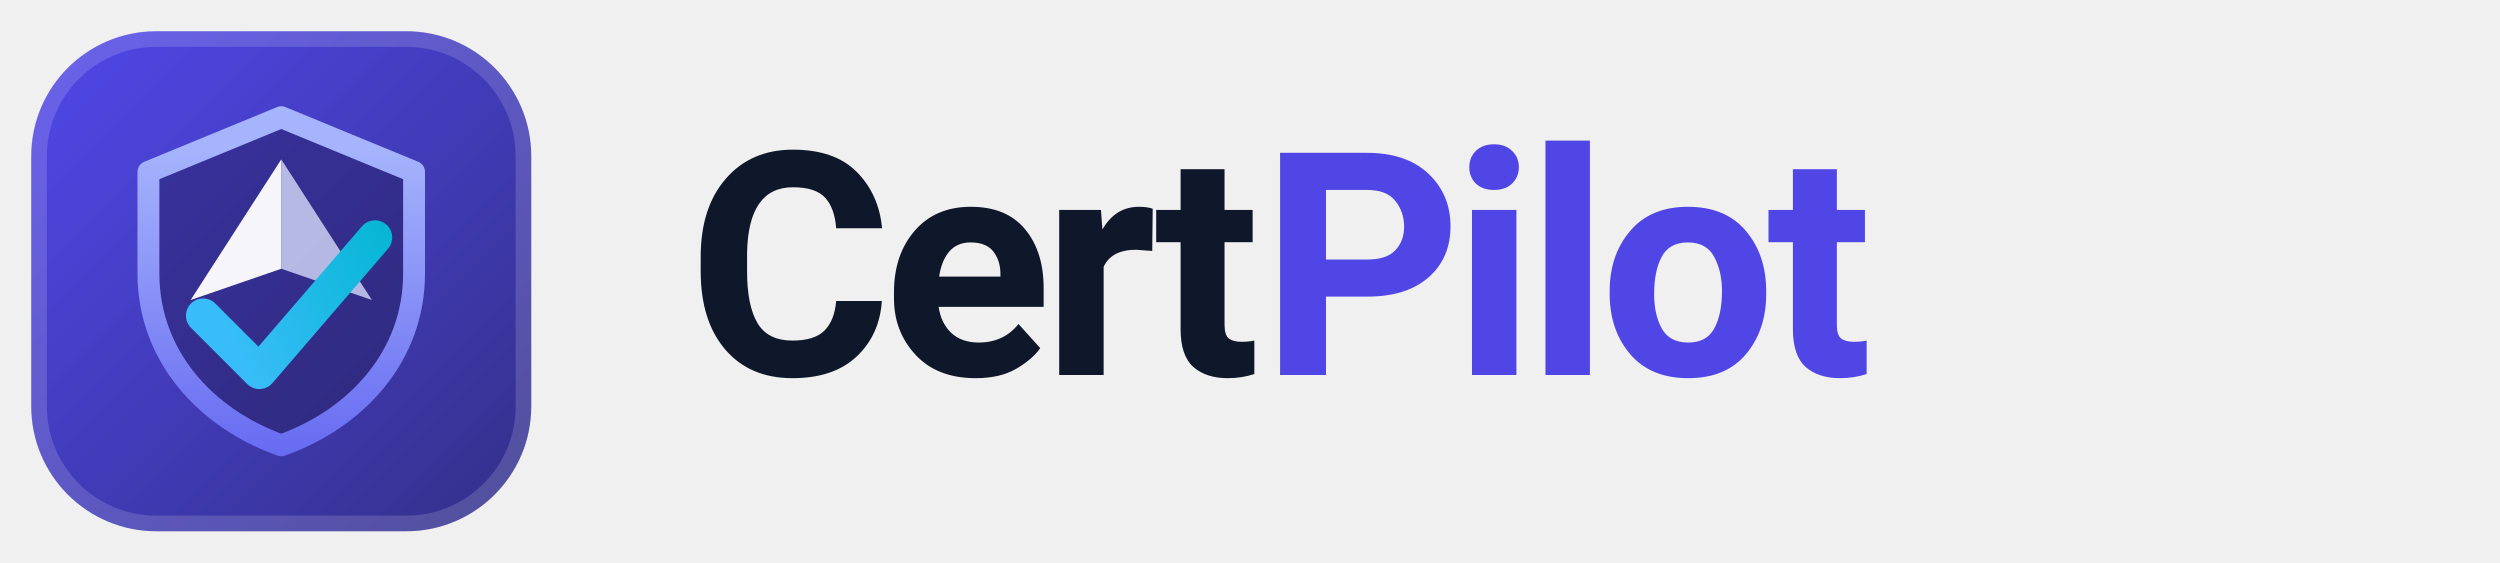
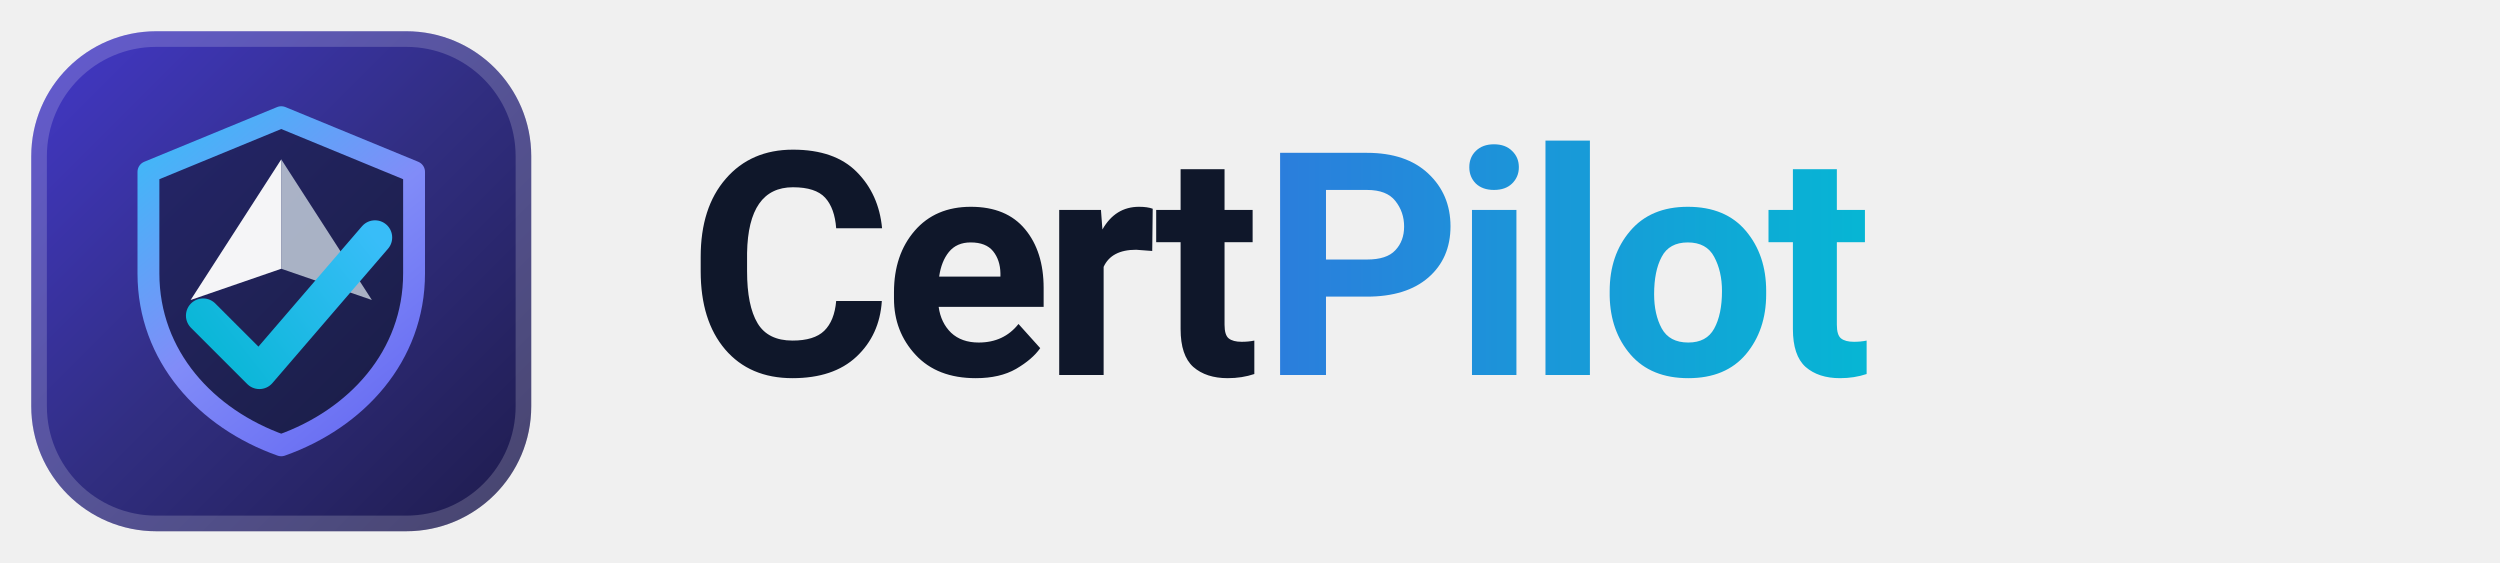
<svg xmlns="http://www.w3.org/2000/svg" viewBox="0 0 160 36" fill="none">
  <defs>
-     <linearGradient id="cp-full-bg" x1="2" y1="2" x2="34" y2="34" gradientUnits="userSpaceOnUse">
-       <stop offset="0%" stop-color="#4F46E5" />
-       <stop offset="100%" stop-color="#312E81" />
+     <linearGradient id="cp-full-bg" x1="0" y1="0" x2="32" y2="32" gradientUnits="userSpaceOnUse">
+       <stop offset="0%" stop-color="#4338CA" />
+       <stop offset="50%" stop-color="#312E81" />
+       <stop offset="100%" stop-color="#1E1B4B" />
    </linearGradient>
-     <linearGradient id="cp-full-shield" x1="18" y1="7.5" x2="18" y2="28.5" gradientUnits="userSpaceOnUse">
-       <stop offset="0%" stop-color="#A5B4FC" />
+     <linearGradient id="cp-full-shield" x1="7.5" y1="5.5" x2="24.5" y2="26.5" gradientUnits="userSpaceOnUse">
+       <stop offset="0%" stop-color="#38BDF8" />
+       <stop offset="50%" stop-color="#818CF8" />
      <stop offset="100%" stop-color="#6366F1" />
    </linearGradient>
-     <linearGradient id="cp-full-check" x1="13" y1="20.2" x2="24" y2="15.2" gradientUnits="userSpaceOnUse">
-       <stop offset="0%" stop-color="#38BDF8" />
+     <linearGradient id="cp-full-check" x1="11" y1="21.8" x2="22" y2="13.2" gradientUnits="userSpaceOnUse">
+       <stop offset="0%" stop-color="#06B6D4" />
+       <stop offset="100%" stop-color="#38BDF8" />
+     </linearGradient>
+     <linearGradient id="cp-text-grad" x1="0" y1="0" x2="1" y2="0">
+       <stop offset="0%" stop-color="#4F46E5" />
      <stop offset="100%" stop-color="#06B6D4" />
    </linearGradient>
  </defs>
  <g transform="translate(2, 2)">
    <rect width="32" height="32" rx="8" fill="url(#cp-full-bg)" />
-     <rect x="0.5" y="0.5" width="31" height="31" rx="7.5" stroke="#FFFFFF" stroke-opacity="0.15" stroke-width="1" />
-     <path d="M16 5.5L24.5 9V15.5C24.5 20.8 20.8 24.8 16 26.5C11.2 24.8 7.5 20.8 7.5 15.5V9L16 5.5Z" fill="#1E1B4B" fill-opacity="0.4" stroke="url(#cp-full-shield)" stroke-width="1.4" stroke-linejoin="round" />
+     <rect x="0.5" y="0.5" width="31" height="31" rx="7.5" stroke="#FFFFFF" stroke-opacity="0.18" stroke-width="1" />
+     <path d="M16 5.5L24.5 9V15.5C24.5 20.8 20.8 24.8 16 26.5C11.2 24.8 7.5 20.8 7.5 15.5V9L16 5.5Z" fill="#0F172A" fill-opacity="0.5" stroke="url(#cp-full-shield)" stroke-width="1.4" stroke-linejoin="round" />
    <path d="M16 8.2L10.2 17.2L16 15.2V8.2Z" fill="#FFFFFF" fill-opacity="0.95" />
-     <path d="M16 8.2L21.8 17.2L16 15.2V8.2Z" fill="#E0E7FF" fill-opacity="0.75" />
+     <path d="M16 8.2L21.8 17.2L16 15.2V8.2Z" fill="#CBD5E1" fill-opacity="0.8" />
    <path d="M11 18.2L14.6 21.8L22 13.2" stroke="url(#cp-full-check)" stroke-width="2.2" stroke-linecap="round" stroke-linejoin="round" />
  </g>
  <text x="44" y="24" font-family="-apple-system, BlinkMacSystemFont, 'Segoe UI', Roboto, 'Inter', sans-serif" font-size="20" font-weight="700" letter-spacing="-0.03em" fill="#0F172A">
-     Cert<tspan fill="#4F46E5">Pilot</tspan>
+     Cert<tspan fill="url(#cp-text-grad)">Pilot</tspan>
  </text>
</svg>
